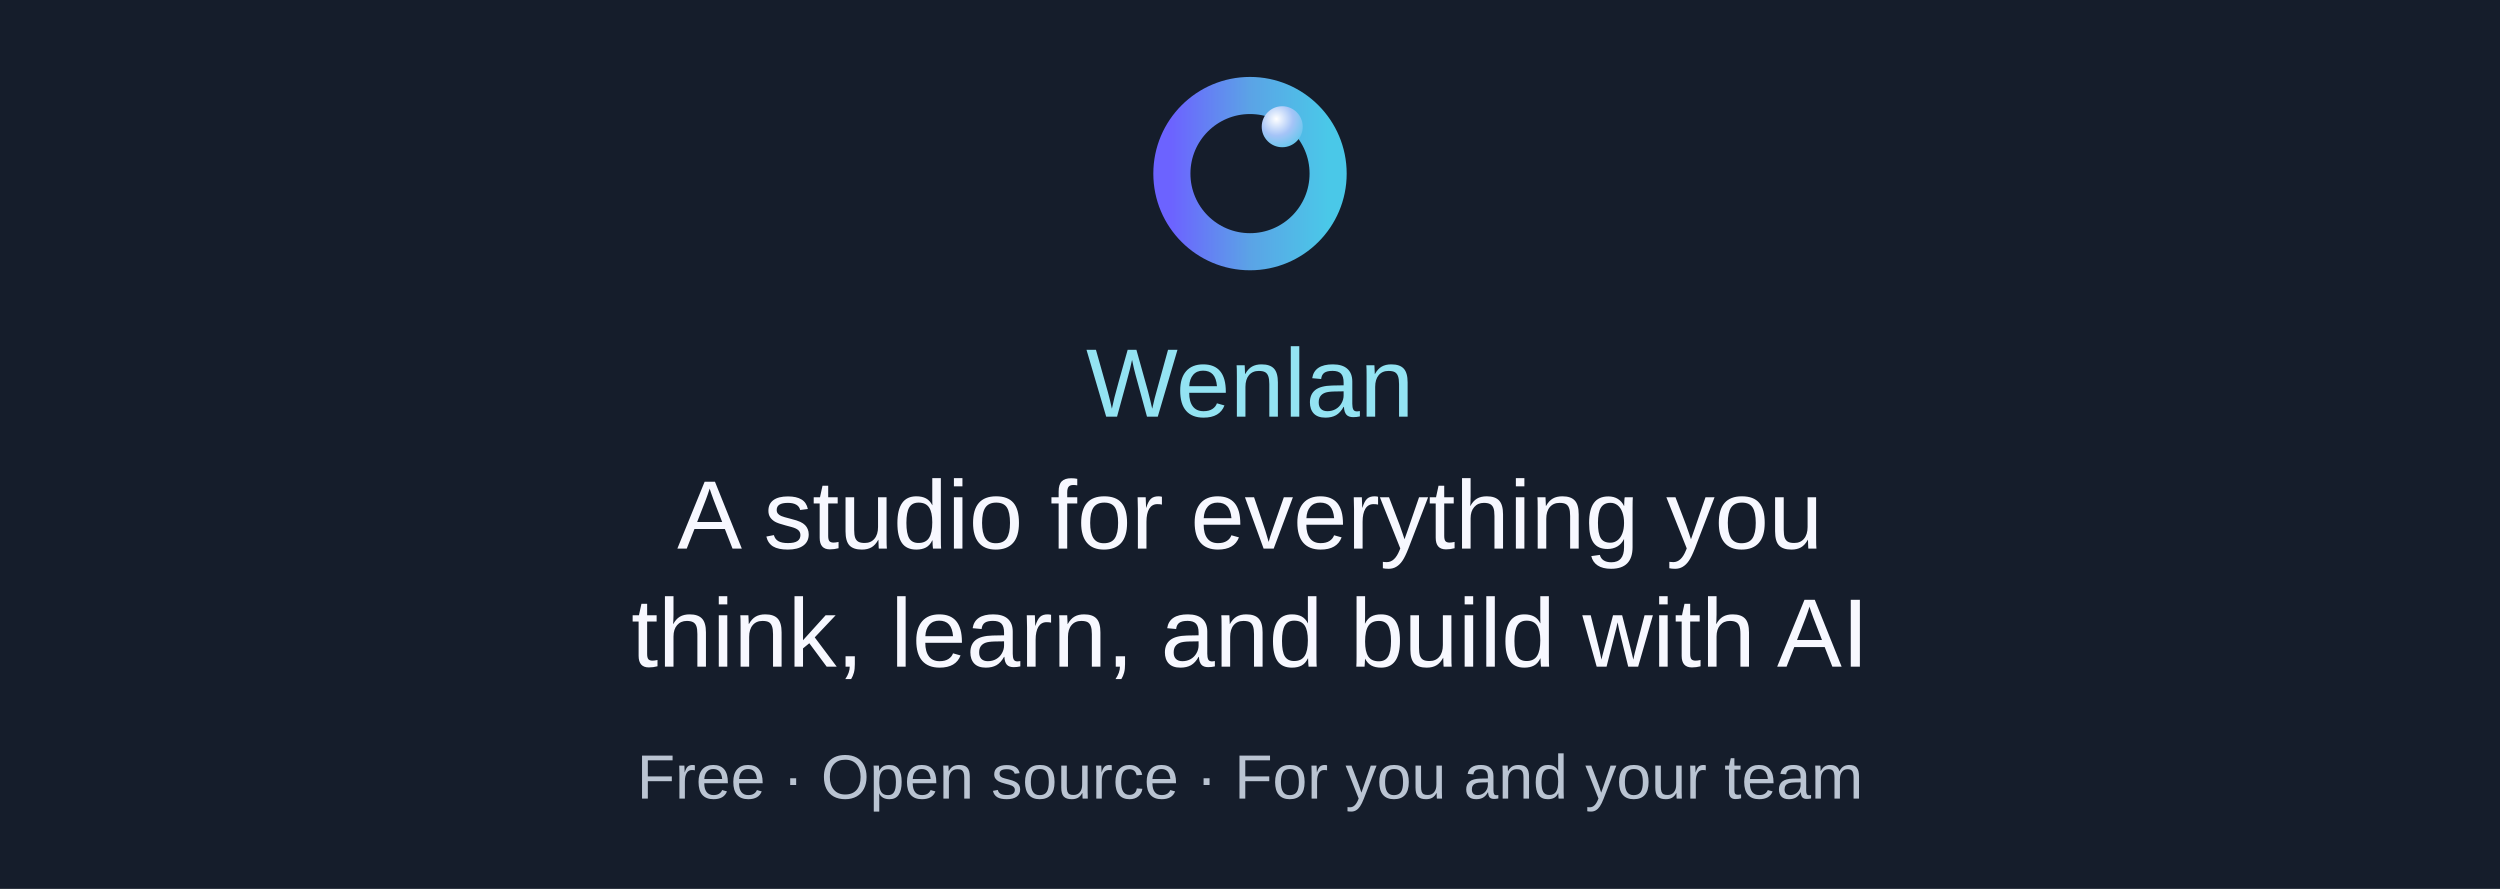
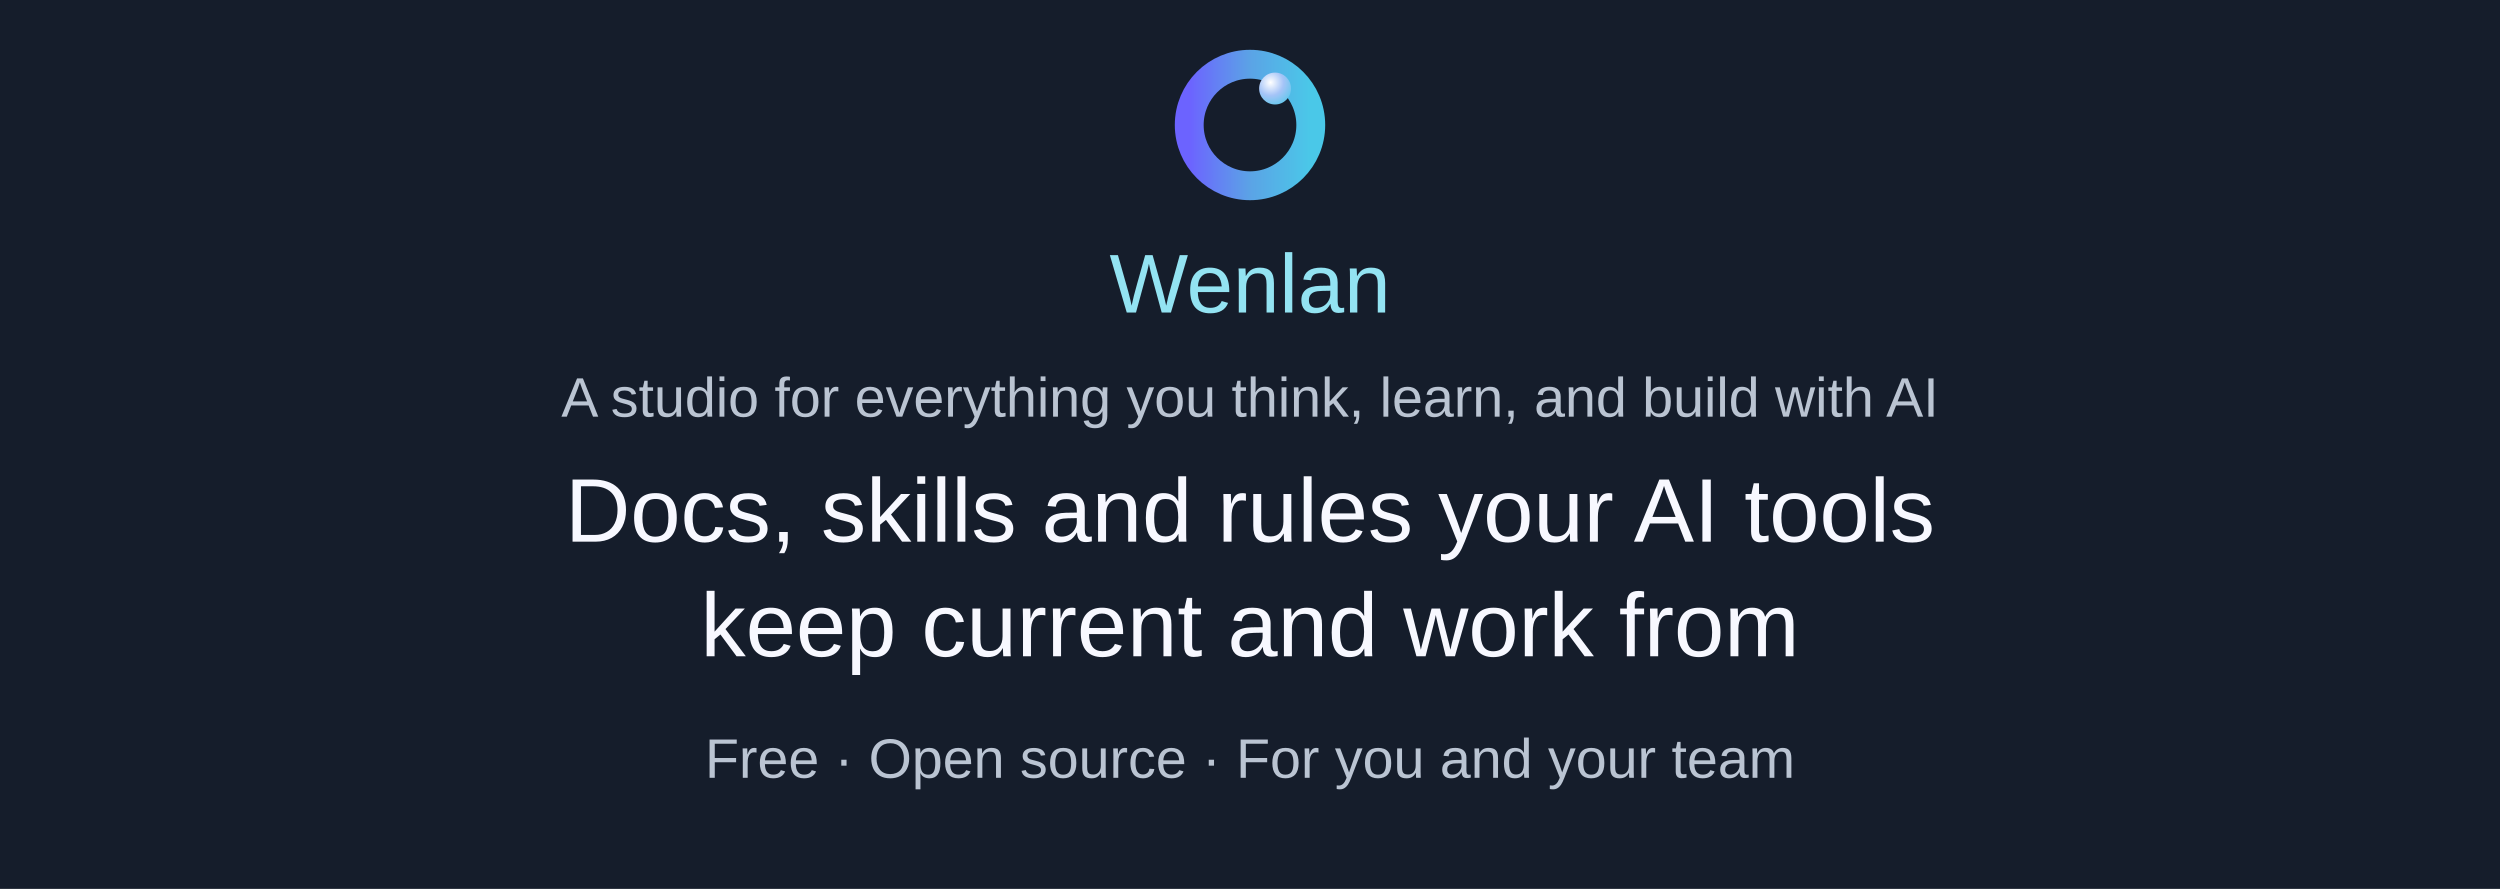
<svg xmlns="http://www.w3.org/2000/svg" width="720" height="256" viewBox="0 0 720 256" fill="none" role="img" aria-labelledby="title desc">
  <rect width="720" height="256" fill="#151D2B" />
-   <g transform="translate(324 14) scale(0.140625)">
+   <g transform="translate(332 8) scale(0.109375)">
    <circle cx="256" cy="256" r="160" fill="none" stroke="url(#banner-en-mobile-ring)" stroke-width="76" />
    <circle cx="322" cy="160" r="42" fill="url(#banner-en-mobile-orb)" />
  </g>
-   <text x="360" y="120" fill="#93E3F2" font-size="28" font-weight="500" text-anchor="middle">
+   <text x="360" y="90" fill="#93E3F2" font-size="24" font-weight="500" text-anchor="middle">
    <tspan font-family="-apple-system, BlinkMacSystemFont, &quot;SF Pro Display&quot;, &quot;Helvetica Neue&quot;, Arial, sans-serif">Wenlan</tspan>
  </text>
-   <text x="360" y="158" fill="#F7F8FF" font-family="-apple-system, BlinkMacSystemFont, &quot;SF Pro Display&quot;, &quot;Helvetica Neue&quot;, Arial, sans-serif" font-size="28" font-weight="500" text-anchor="middle">A studio for everything you</text>
-   <text x="360" y="192" fill="#F7F8FF" font-family="-apple-system, BlinkMacSystemFont, &quot;SF Pro Display&quot;, &quot;Helvetica Neue&quot;, Arial, sans-serif" font-size="28" font-weight="500" text-anchor="middle">think, learn, and build with AI</text>
-   <text x="360" y="230" fill="#BAC4D2" font-family="-apple-system, BlinkMacSystemFont, &quot;SF Pro Display&quot;, &quot;Helvetica Neue&quot;, Arial, sans-serif" font-size="18" font-weight="400" text-anchor="middle">Free · Open source · For you and your team</text>
+   <text x="360" y="120" fill="#BAC4D2" font-family="-apple-system, BlinkMacSystemFont, &quot;SF Pro Display&quot;, &quot;Helvetica Neue&quot;, Arial, sans-serif" font-size="16" font-weight="400" text-anchor="middle">A studio for everything you think, learn, and build with AI</text>
+   <text x="360" y="156" fill="#F7F8FF" font-family="-apple-system, BlinkMacSystemFont, &quot;SF Pro Display&quot;, &quot;Helvetica Neue&quot;, Arial, sans-serif" font-size="26" font-weight="500" text-anchor="middle">Docs, skills and rules your AI tools</text>
+   <text x="360" y="189" fill="#F7F8FF" font-family="-apple-system, BlinkMacSystemFont, &quot;SF Pro Display&quot;, &quot;Helvetica Neue&quot;, Arial, sans-serif" font-size="26" font-weight="500" text-anchor="middle">keep current and work from</text>
+   <text x="360" y="224" fill="#BAC4D2" font-family="-apple-system, BlinkMacSystemFont, &quot;SF Pro Display&quot;, &quot;Helvetica Neue&quot;, Arial, sans-serif" font-size="16" font-weight="400" text-anchor="middle">Free · Open source · For you and your team</text>
  <defs>
    <linearGradient id="banner-en-mobile-ring" x1="96" y1="256" x2="416" y2="256" gradientUnits="userSpaceOnUse">
      <stop stop-color="#6C63FF" />
      <stop offset="0.5" stop-color="#5BA3E6" />
      <stop offset="1" stop-color="#4AC8E8" />
    </linearGradient>
    <radialGradient id="banner-en-mobile-orb" cx="0" cy="0" r="1" gradientUnits="userSpaceOnUse" gradientTransform="translate(310 144) rotate(52.125) scale(76.0263)">
      <stop stop-color="#FFFFFF" />
      <stop offset="0.45" stop-color="#A5C4F7" />
      <stop offset="1" stop-color="#4AC8E8" />
    </radialGradient>
  </defs>
</svg>
